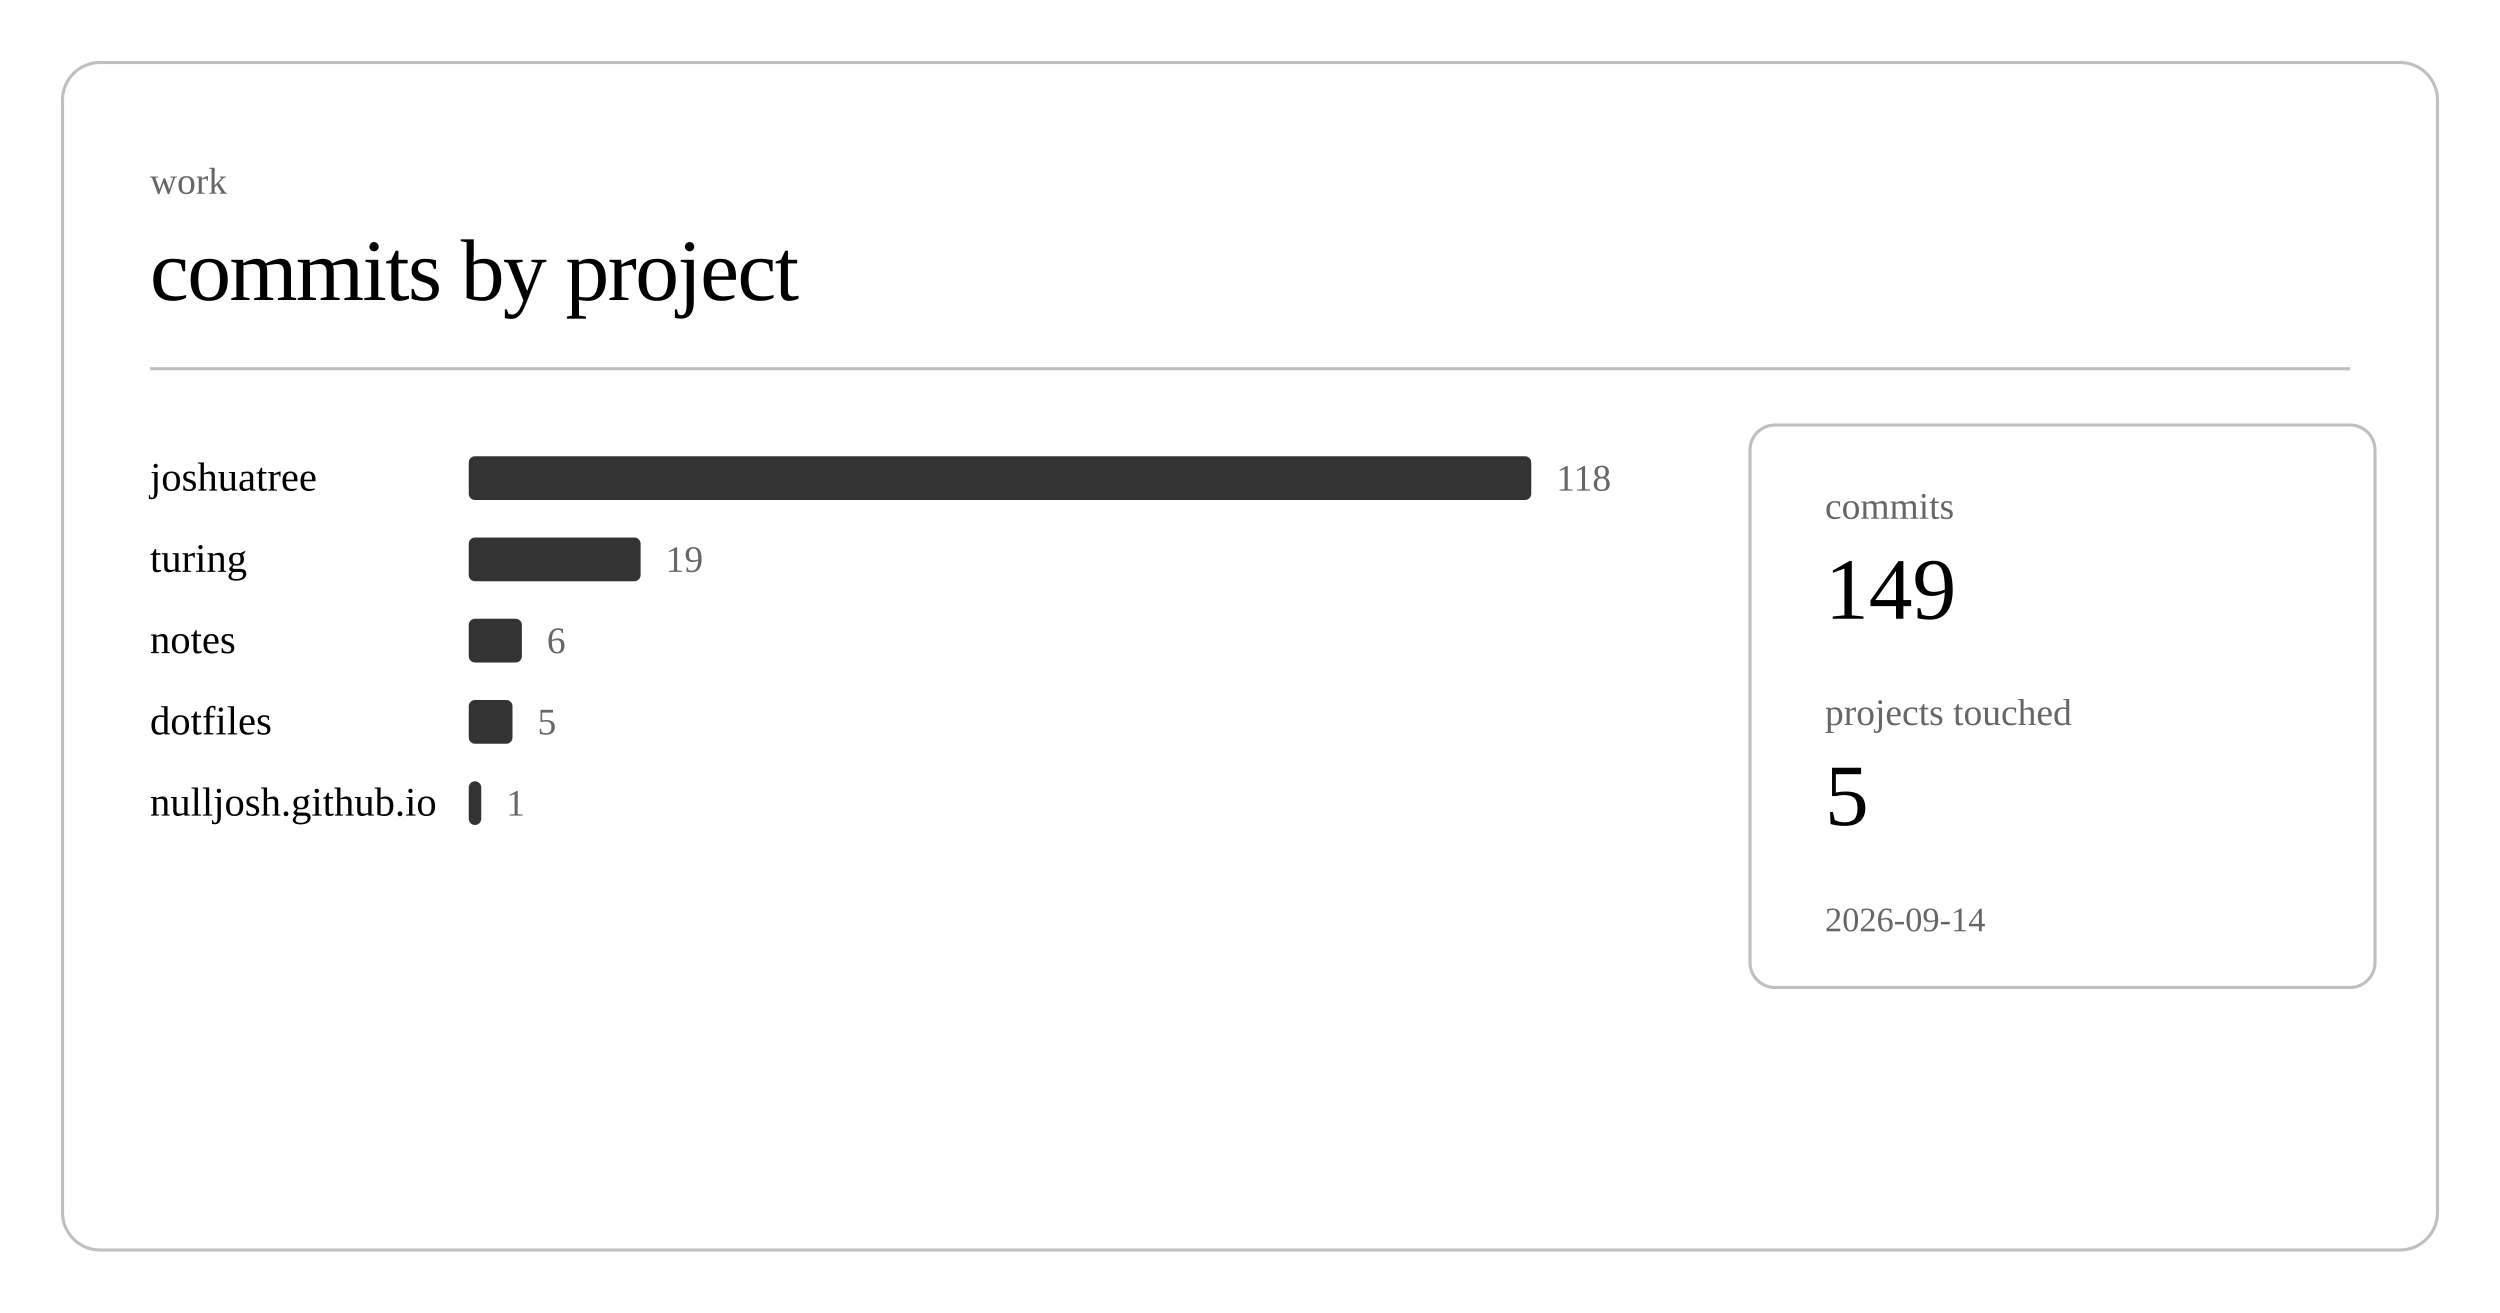
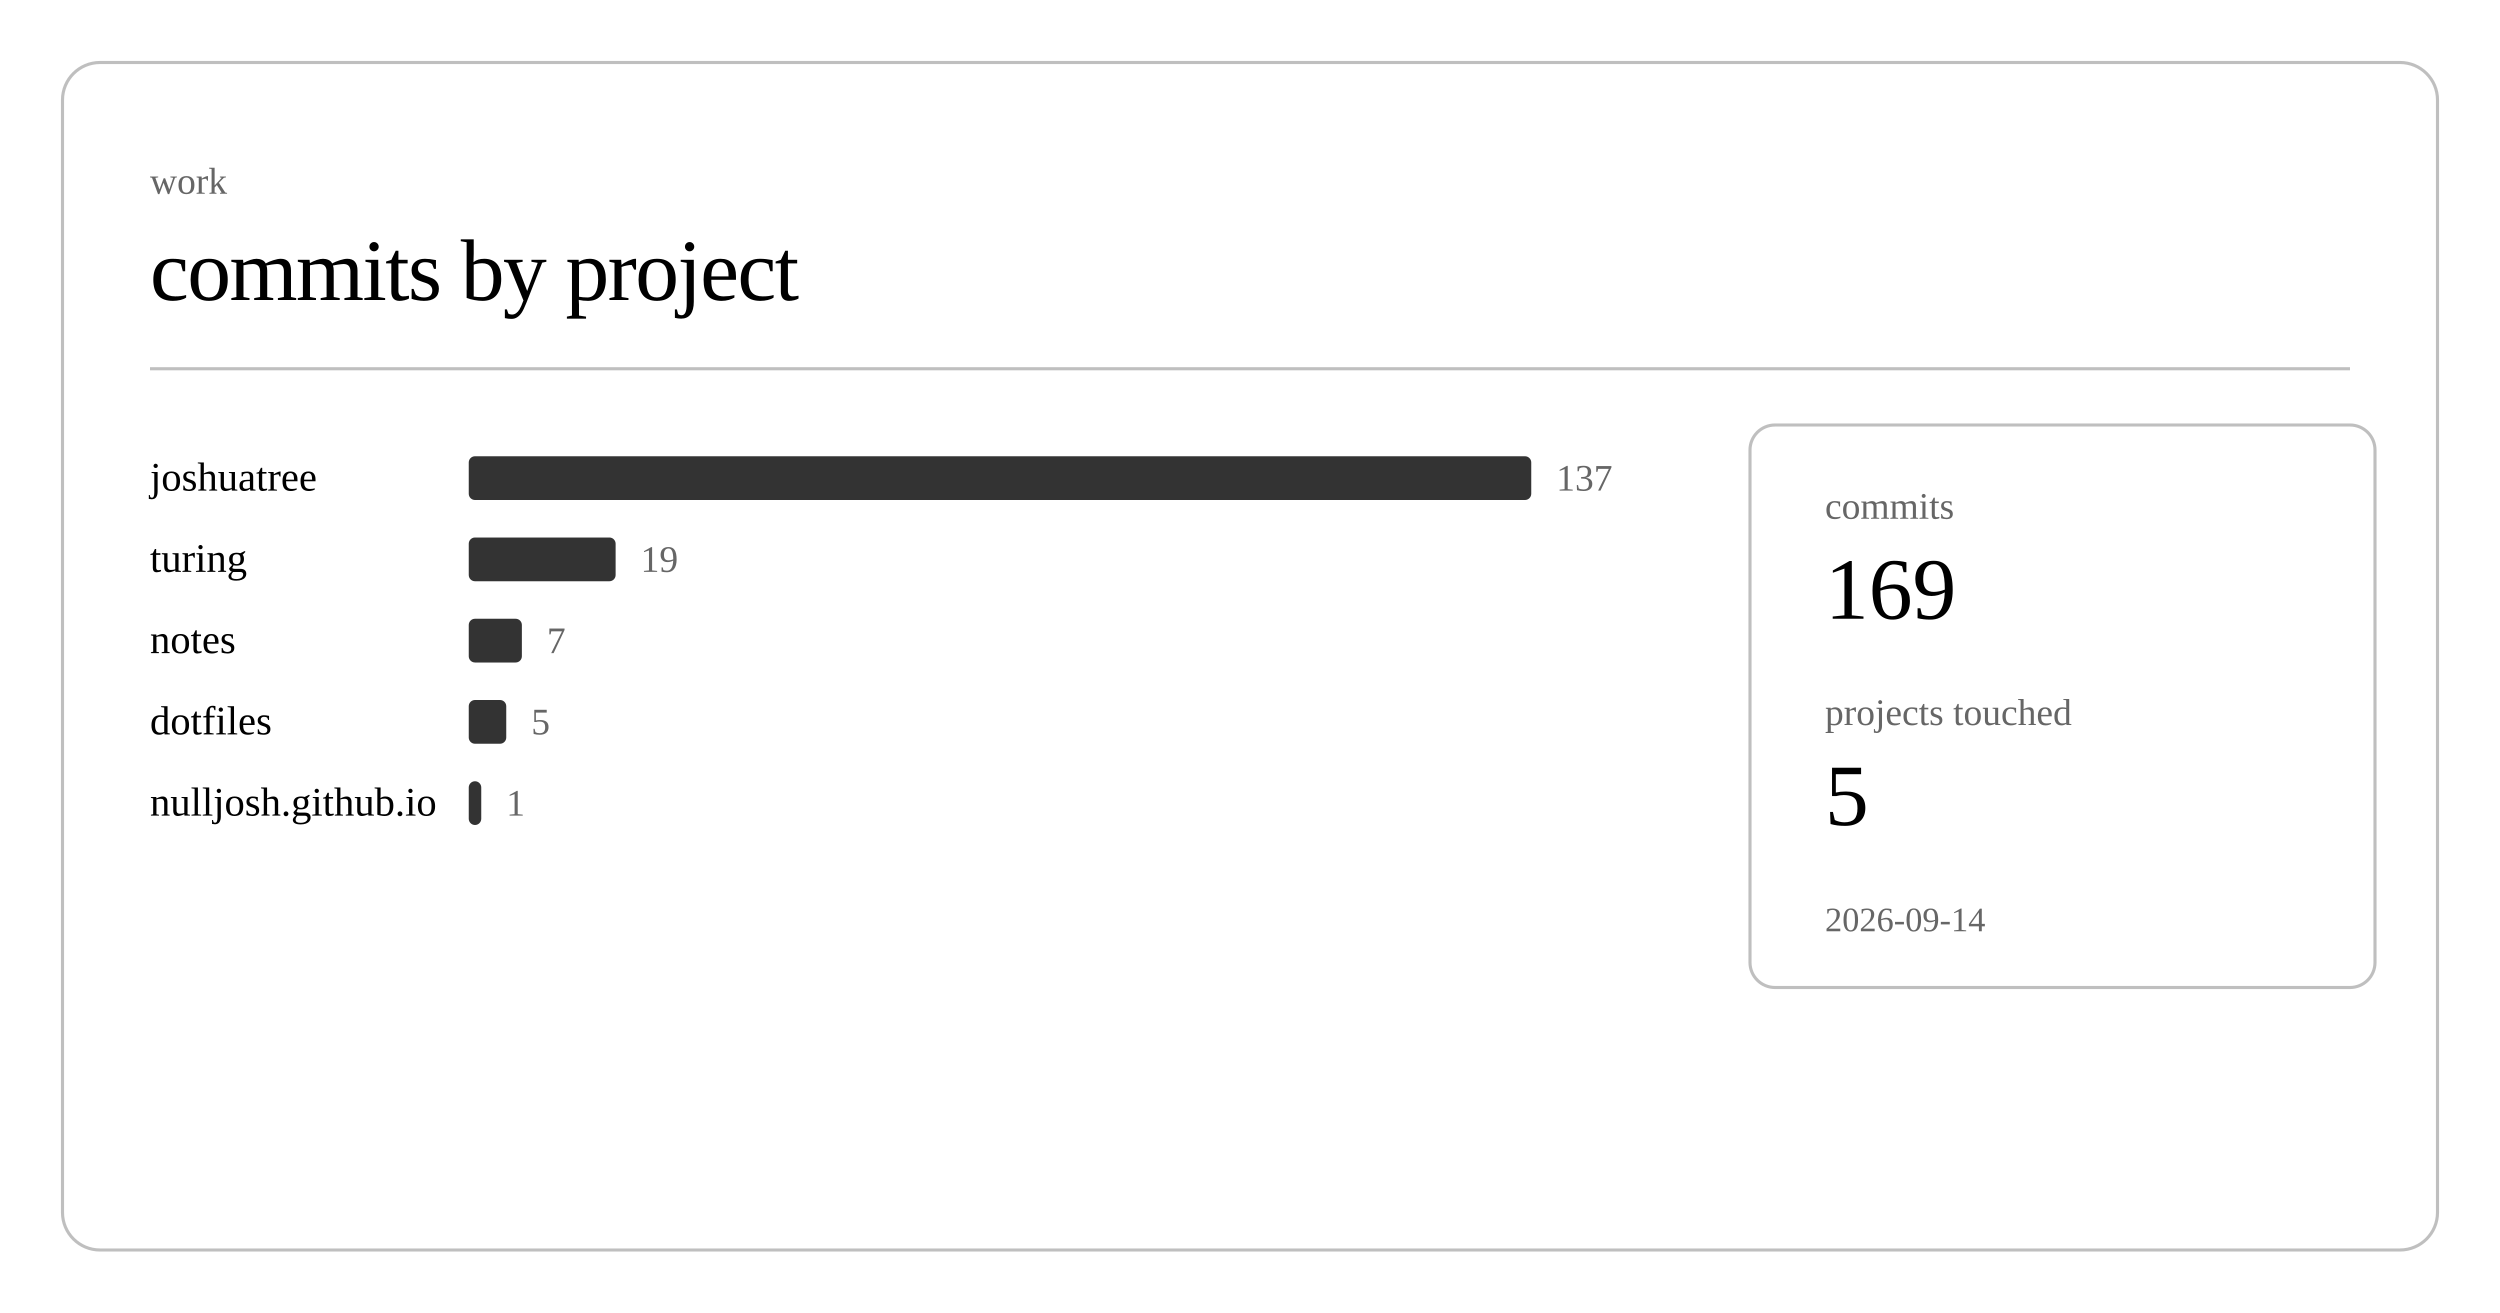
<svg xmlns="http://www.w3.org/2000/svg" class="post-header-svg" viewBox="0 0 800 420" width="800" height="420">
  <rect x="20" y="20" width="760" height="380" rx="12" ry="12" fill="none" stroke="currentColor" stroke-width="1" opacity="0.25" />
  <text fill="currentColor" x="48" y="62" font-size="12" opacity="0.6">work</text>
  <text fill="currentColor" x="48" y="96" font-size="28" font-weight="300" letter-spacing="-0.5">commits by project</text>
  <line stroke="currentColor" x1="48" y1="118" x2="752" y2="118" stroke-width="1" opacity="0.25" />
  <a href="https://github.com/nulljosh/joshuatree">
    <text fill="currentColor" x="48" y="157" font-size="13">joshuatree</text>
  </a>
  <rect x="150" y="146" width="340" height="14" rx="2" fill="currentColor" opacity="0.8" />
-   <text fill="currentColor" x="498" y="157" font-size="12" opacity="0.6">118</text>
+   <text fill="currentColor" x="498" y="157" font-size="12" opacity="0.6">137</text>
  <a href="https://github.com/nulljosh/turing">
    <text fill="currentColor" x="48" y="183" font-size="13">turing</text>
  </a>
-   <rect x="150" y="172" width="55" height="14" rx="2" fill="currentColor" opacity="0.8" />
-   <text fill="currentColor" x="213" y="183" font-size="12" opacity="0.6">19</text>
+   <rect x="150" y="172" width="47" height="14" rx="2" fill="currentColor" opacity="0.8" />
+   <text fill="currentColor" x="205" y="183" font-size="12" opacity="0.6">19</text>
  <a href="https://github.com/nulljosh/notes">
    <text fill="currentColor" x="48" y="209" font-size="13">notes</text>
  </a>
  <rect x="150" y="198" width="17" height="14" rx="2" fill="currentColor" opacity="0.8" />
-   <text fill="currentColor" x="175" y="209" font-size="12" opacity="0.6">6</text>
+   <text fill="currentColor" x="175" y="209" font-size="12" opacity="0.6">7</text>
  <a href="https://github.com/nulljosh/dotfiles">
    <text fill="currentColor" x="48" y="235" font-size="13">dotfiles</text>
  </a>
-   <rect x="150" y="224" width="14" height="14" rx="2" fill="currentColor" opacity="0.8" />
-   <text fill="currentColor" x="172" y="235" font-size="12" opacity="0.6">5</text>
+   <rect x="150" y="224" width="12" height="14" rx="2" fill="currentColor" opacity="0.8" />
+   <text fill="currentColor" x="170" y="235" font-size="12" opacity="0.6">5</text>
  <a href="https://github.com/nulljosh/nulljosh.github.io">
    <text fill="currentColor" x="48" y="261" font-size="13">nulljosh.github.io</text>
  </a>
  <rect x="150" y="250" width="4" height="14" rx="2" fill="currentColor" opacity="0.8" />
  <text fill="currentColor" x="162" y="261" font-size="12" opacity="0.6">1</text>
  <rect x="560" y="136" width="200" height="180" rx="8" ry="8" fill="none" stroke="currentColor" stroke-width="1" opacity="0.25" />
  <text fill="currentColor" x="584" y="166" font-size="12" opacity="0.6">commits</text>
-   <text fill="currentColor" x="584" y="198" font-size="28" font-weight="500">149</text>
+   <text fill="currentColor" x="584" y="198" font-size="28" font-weight="500">169</text>
  <text fill="currentColor" x="584" y="232" font-size="12" opacity="0.6">projects touched</text>
  <text fill="currentColor" x="584" y="264" font-size="28" font-weight="500">5</text>
  <text fill="currentColor" x="584" y="298" font-size="11" opacity="0.6">2026-09-14</text>
</svg>
